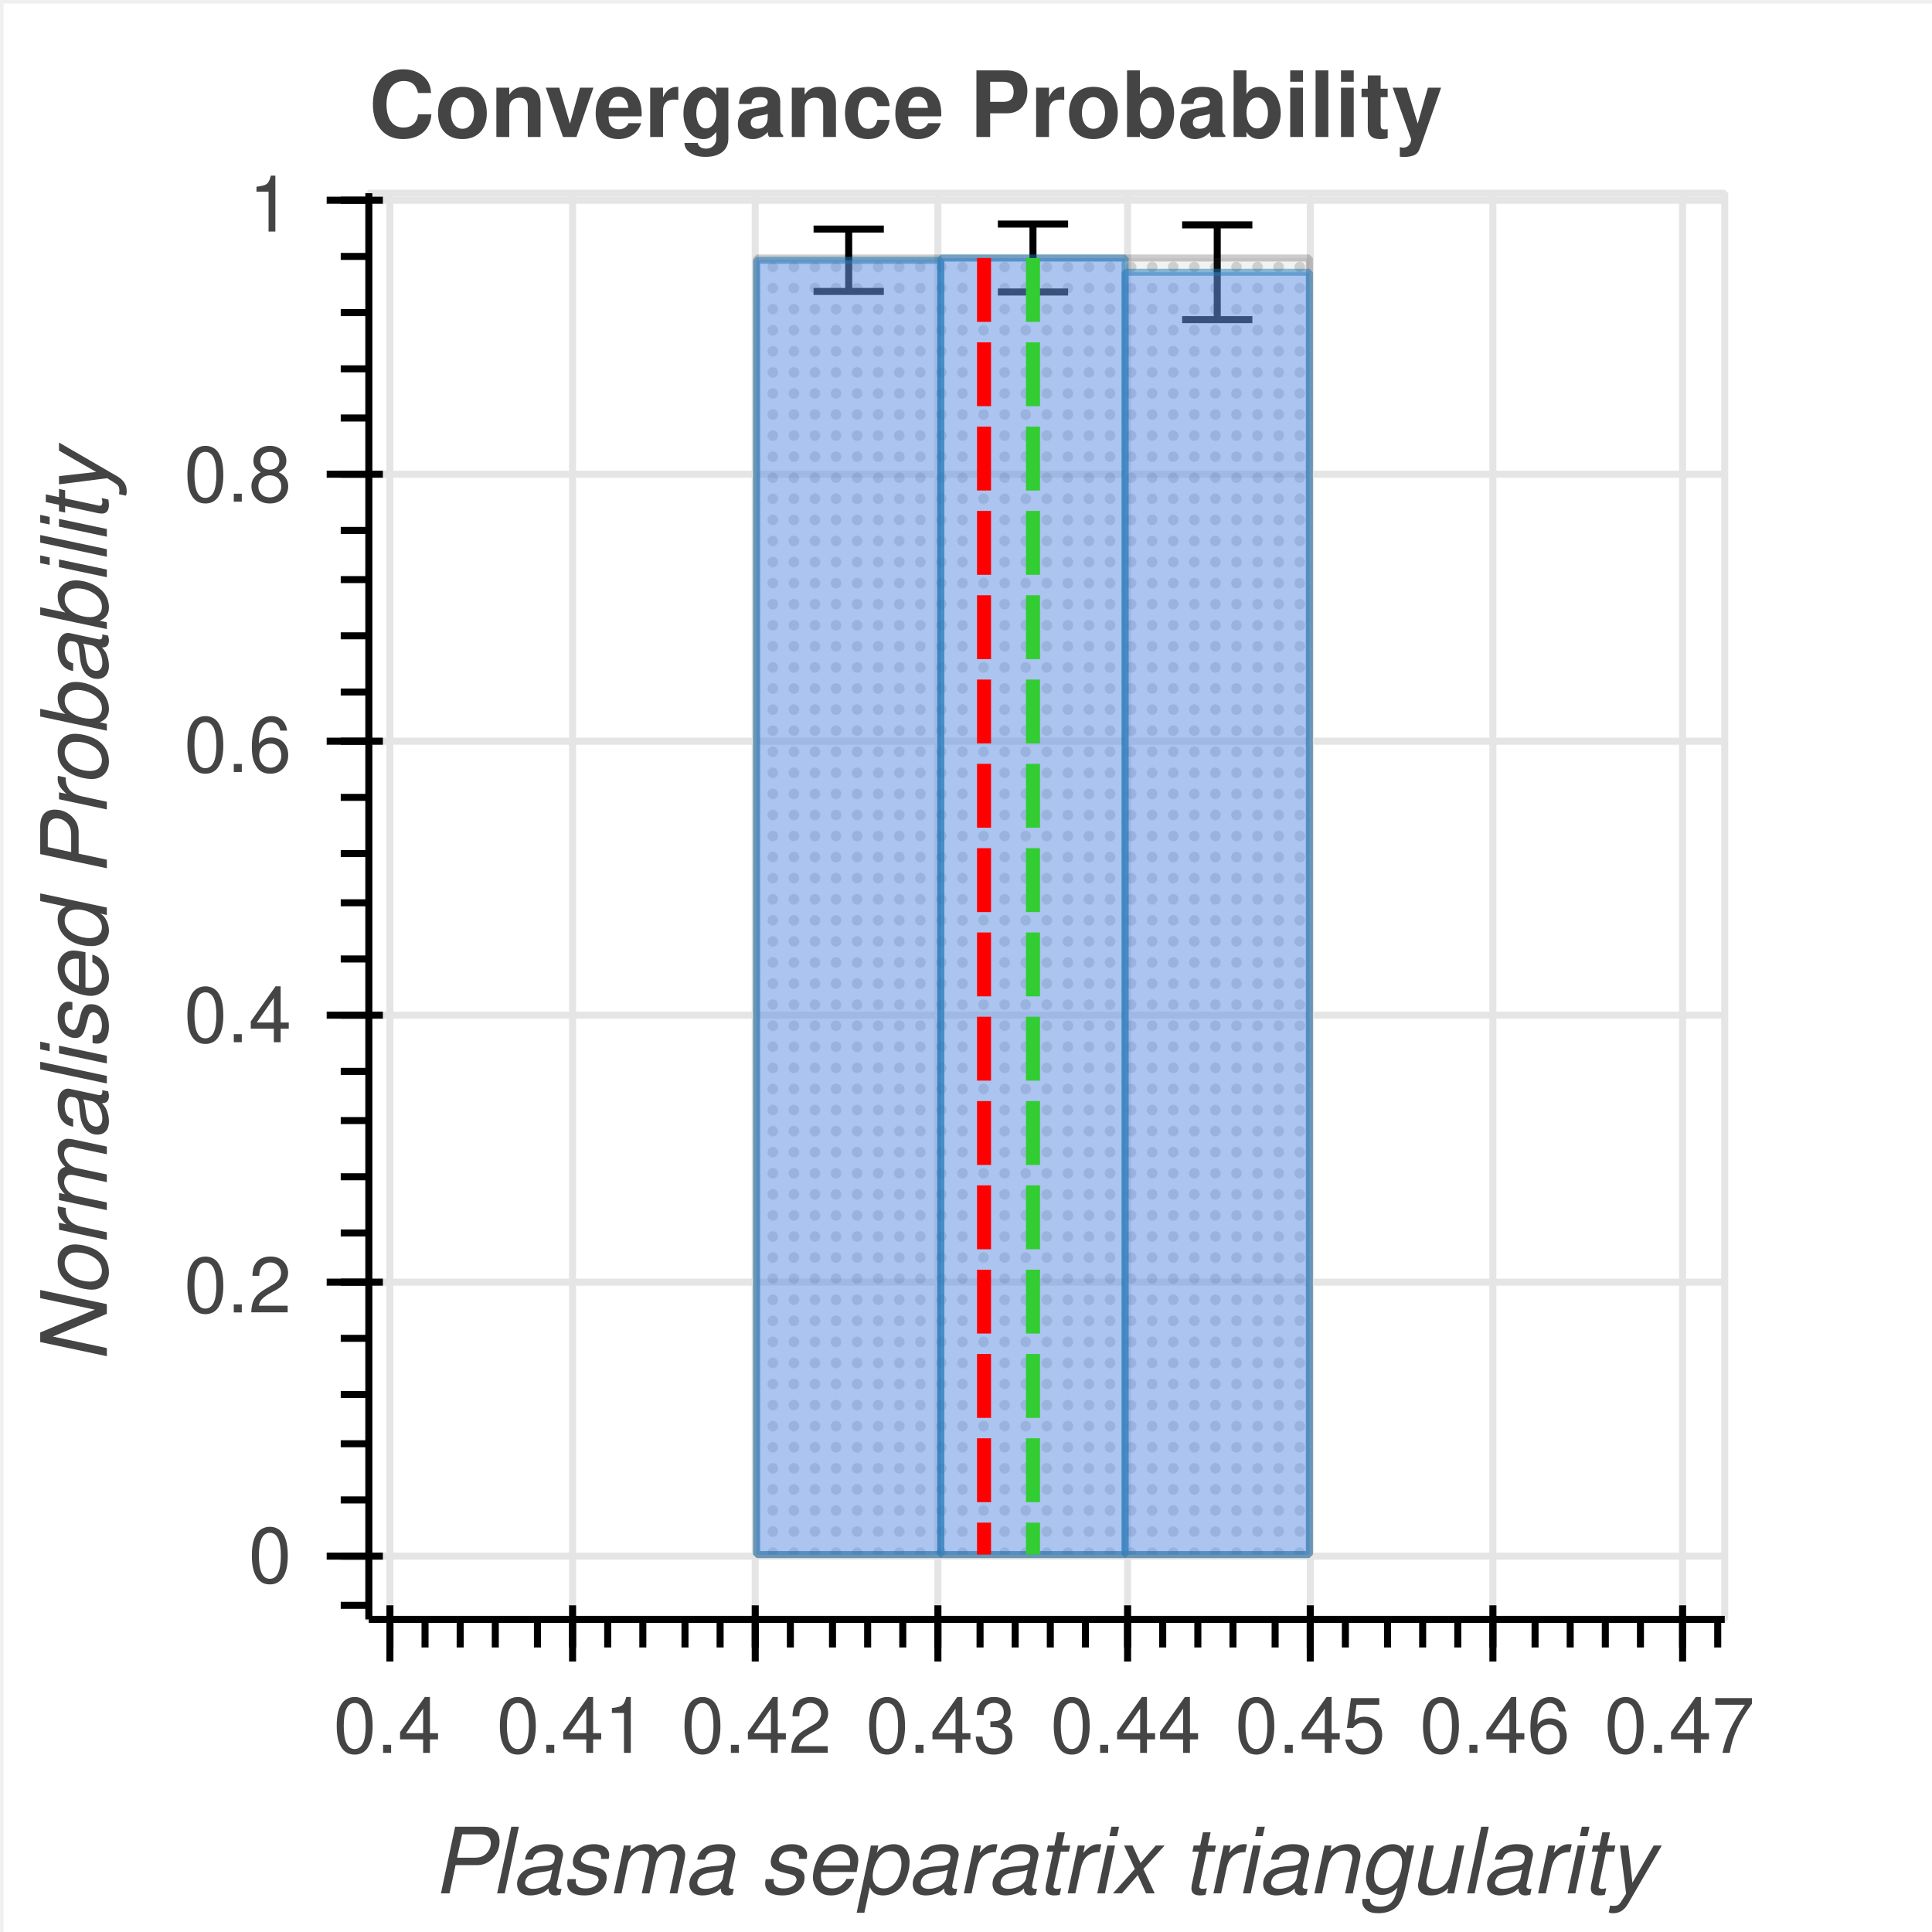
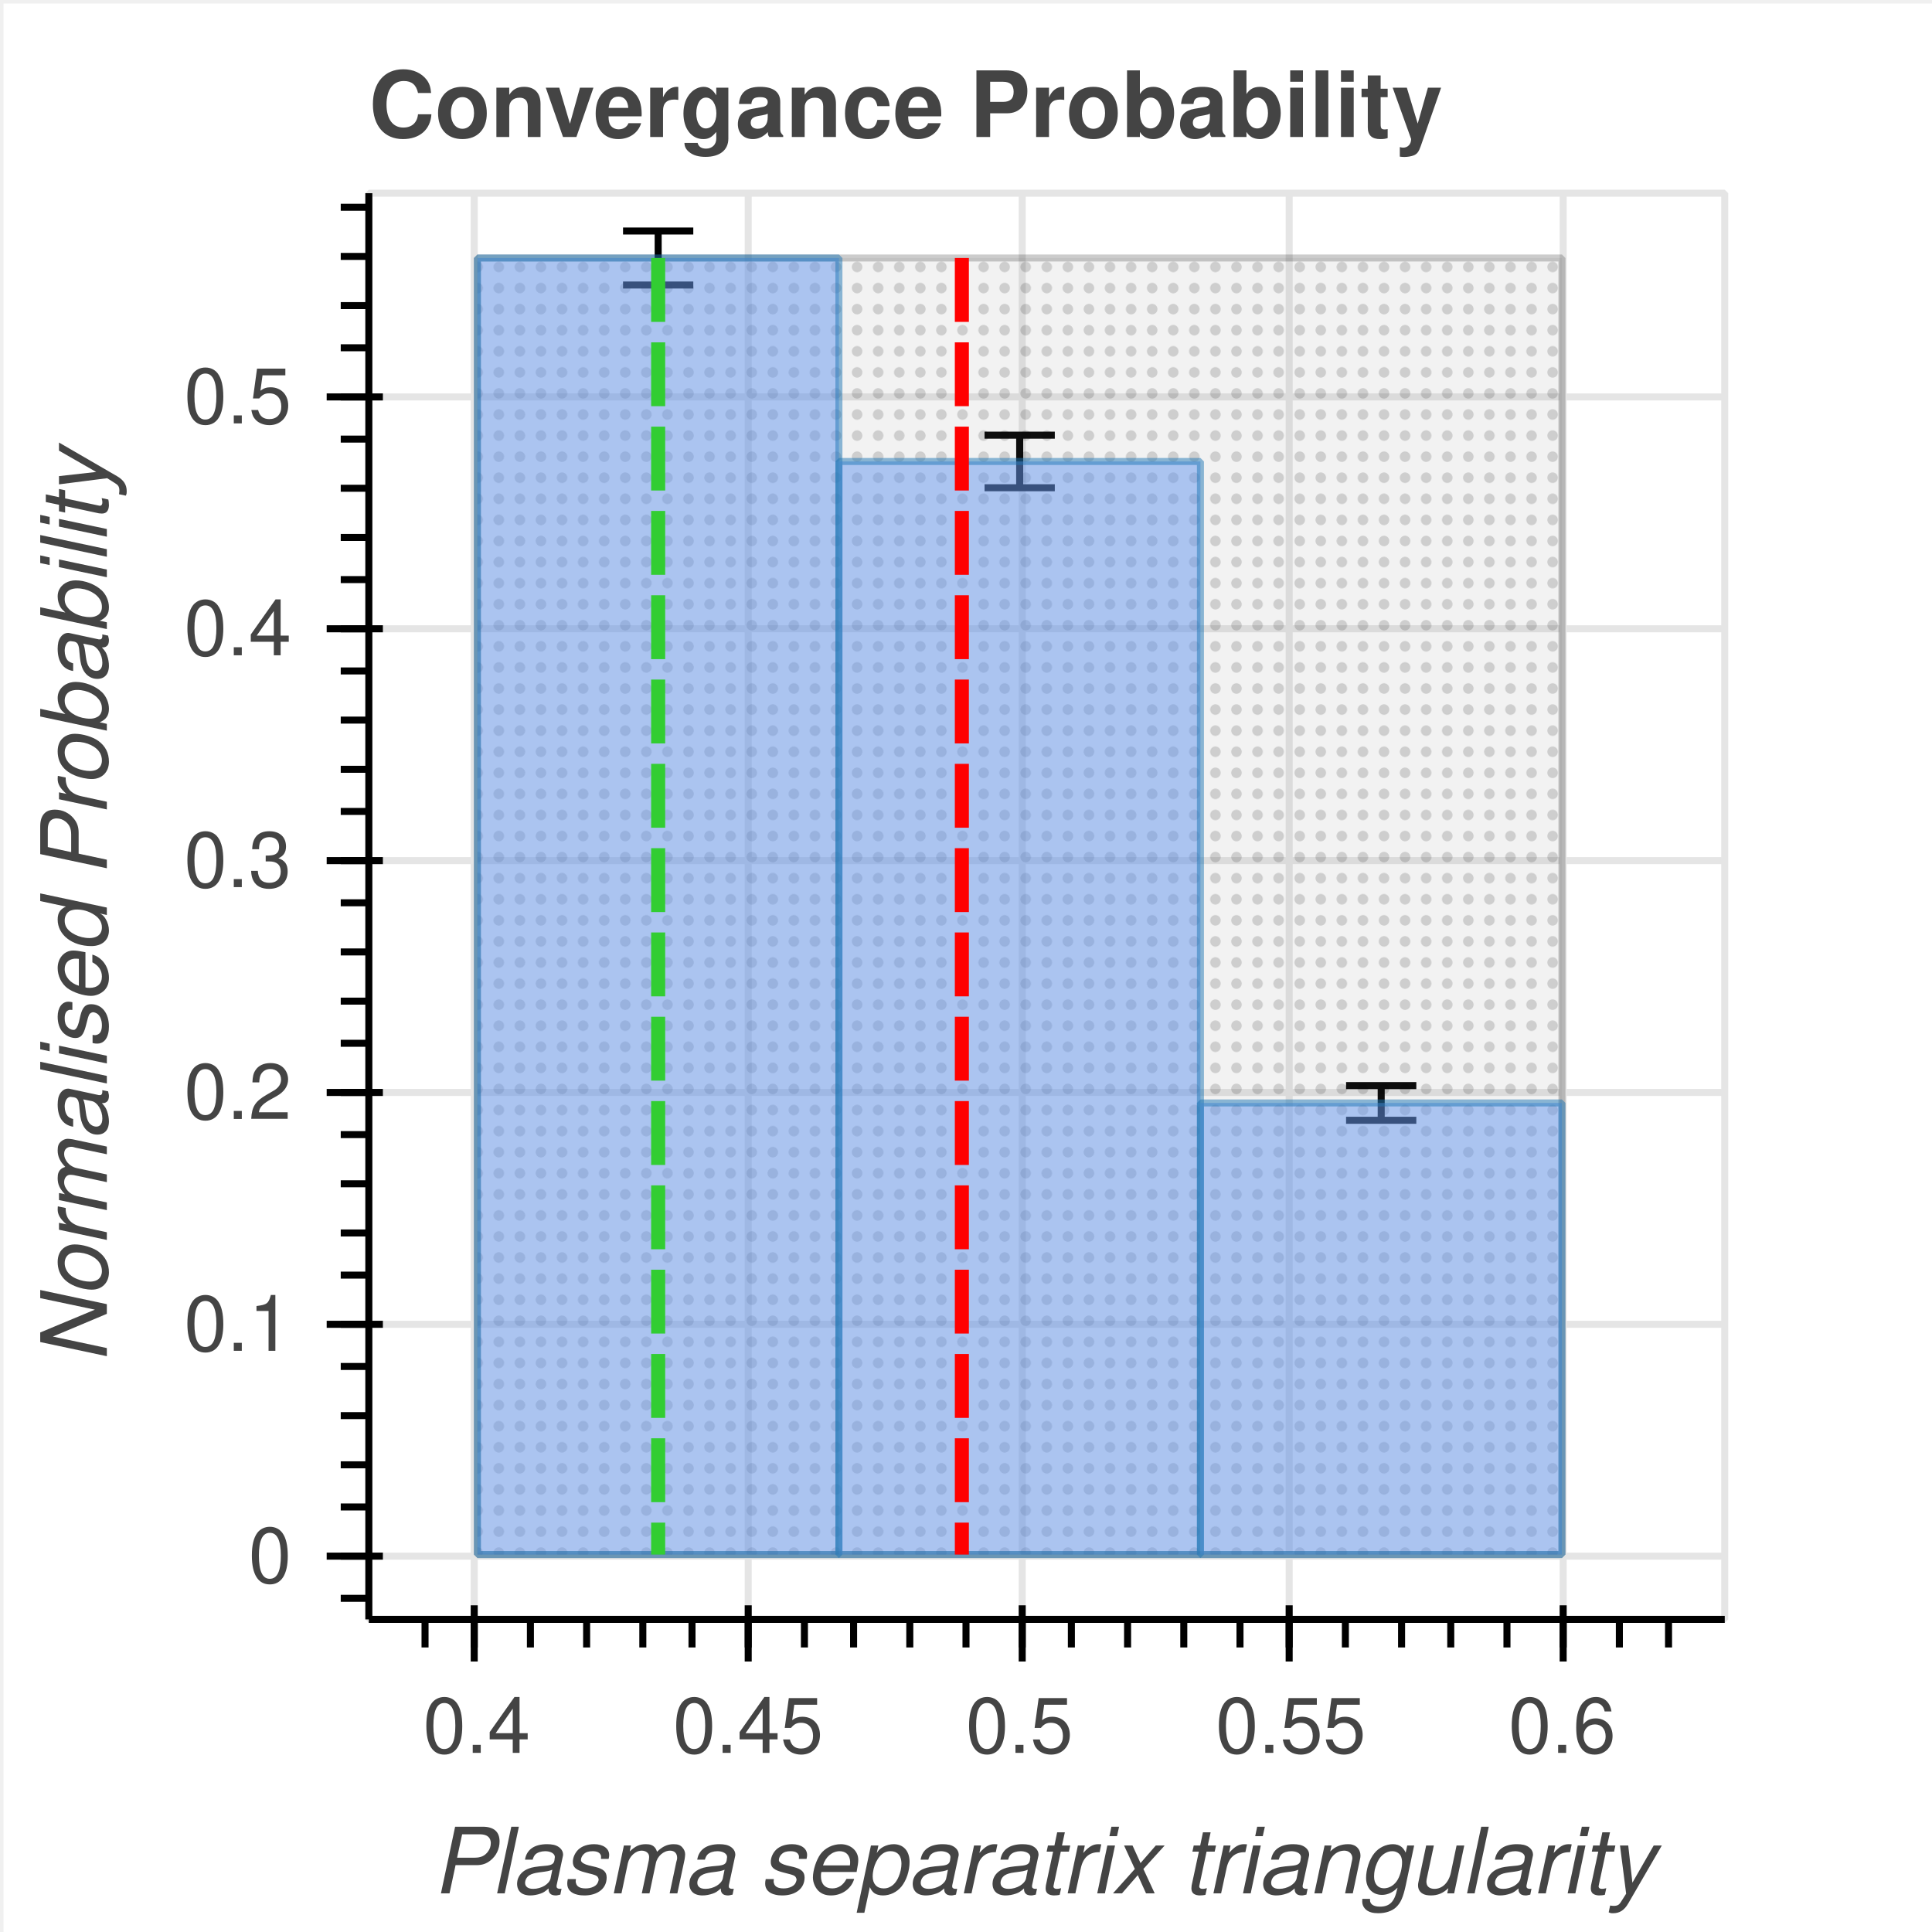
<svg xmlns="http://www.w3.org/2000/svg" version="1.1" width="275" height="275">
  <defs>
-     <clipPath id="FHmmPqHyZnDa">
+     <clipPath id="CpGwQuTEBQwV">
      <path fill="none" stroke="none" d="M 52.5 27.5 L 245.5 27.5 L 245.5 230.5 L 52.5 230.5 L 52.5 27.5 Z" />
    </clipPath>
-     <clipPath id="RIrgRvbFMUmn">
+     <clipPath id="TFKULInEWizf">
      <path fill="none" stroke="none" d="M 52.5 27.5 L 245.5 27.5 L 245.5 230.5 L 52.5 230.5 L 52.5 27.5 Z" />
    </clipPath>
-     <clipPath id="zoowVEMbeJXU">
+     <clipPath id="llfTHCAGTOsR">
      <path fill="none" stroke="none" d="M 52.5 27.5 L 245.5 27.5 L 245.5 230.5 L 52.5 230.5 L 52.5 27.5 Z" />
    </clipPath>
-     <clipPath id="ZXuQazluKpCd">
+     <clipPath id="IWpMTEfDidsH">
      <path fill="none" stroke="none" d="M 52.5 27.5 L 245.5 27.5 L 245.5 230.5 L 52.5 230.5 L 52.5 27.5 Z" />
    </clipPath>
-     <pattern id="XgletcdUdvvp" width="3" height="3" patternUnits="userSpaceOnUse">
+     <pattern id="VbsEahqCrFfs" width="3" height="3" patternUnits="userSpaceOnUse">
      <path fill="rgb(0,0,0)" stroke="none" paint-order="stroke" d="M 2.75 2 A 0.75 0.75 0 0 0 1.25 2 A 0.75 0.75 0 0 0 2.75 2" fill-opacity="0.149" />
    </pattern>
-     <clipPath id="WuycHtPpLTUE">
+     <clipPath id="gsHyqCXuNMRz">
      <path fill="none" stroke="none" d="M 52.5 27.5 L 245.5 27.5 L 245.5 230.5 L 52.5 230.5 L 52.5 27.5 Z" />
    </clipPath>
-     <clipPath id="TsmTTPuTdDut">
+     <clipPath id="afLHliEodlNJ">
      <path fill="none" stroke="none" d="M 52.5 27.5 L 245.5 27.5 L 245.5 230.5 L 52.5 230.5 L 52.5 27.5 Z" />
    </clipPath>
-     <clipPath id="tNPMiOklZHLi">
+     <clipPath id="FpKTpQKXSrJn">
      <path fill="none" stroke="none" d="M 52.5 27.5 L 245.5 27.5 L 245.5 230.5 L 52.5 230.5 L 52.5 27.5 Z" />
    </clipPath>
-     <clipPath id="ihSOUAtNbsoo">
+     <clipPath id="BXhoEXgudSJy">
      <path fill="none" stroke="none" d="M 52.5 27.5 L 245.5 27.5 L 245.5 230.5 L 52.5 230.5 L 52.5 27.5 Z" />
    </clipPath>
  </defs>
  <path fill="rgb(255,255,255)" stroke="none" paint-order="stroke" d="M 0.5 0.5 L 275.5 0.5 L 275.5 275.5 L 0.5 275.5 L 0.5 0.5 Z" fill-opacity="1" />
  <rect fill="#FFFFFF" stroke="none" x="52" y="27" width="193" height="203" transform="matrix(1, 0, 0, 1, 0.5, 0.5)" />
  <path fill="rgb(255,255,255)" stroke="none" paint-order="stroke" d="M 52.5 27.5 L 245.5 27.5 L 245.5 230.5 L 52.5 230.5 L 52.5 27.5 Z" fill-opacity="1" />
  <path fill="none" stroke="rgb(229,229,229)" paint-order="fill" d="M 52.5 27.5 L 245.5 27.5 L 245.5 230.5 L 52.5 230.5 L 52.5 27.5 Z" stroke-opacity="1" stroke-linejoin="bevel" stroke-miterlimit="10" />
-   <path fill="none" stroke="rgb(229,229,229)" paint-order="fill" d="M 55.5 230.5 L 55.5 27.5 M 81.5 230.5 L 81.5 27.5 M 107.5 230.5 L 107.5 27.5 M 133.5 230.5 L 133.5 27.5 M 160.5 230.5 L 160.5 27.5 M 186.5 230.5 L 186.5 27.5 M 212.5 230.5 L 212.5 27.5 M 239.5 230.5 L 239.5 27.5" stroke-opacity="1" stroke-linejoin="bevel" stroke-miterlimit="10" clip-path="url(#FHmmPqHyZnDa)" />
-   <path fill="none" stroke="rgb(229,229,229)" paint-order="fill" d="M 52.5 221.5 L 245.5 221.5 M 52.5 182.5 L 245.5 182.5 M 52.5 144.5 L 245.5 144.5 M 52.5 105.5 L 245.5 105.5 M 52.5 67.5 L 245.5 67.5 M 52.5 28.5 L 245.5 28.5" stroke-opacity="1" stroke-linejoin="bevel" stroke-miterlimit="10" clip-path="url(#RIrgRvbFMUmn)" />
-   <path fill="none" stroke="rgb(0,0,0)" paint-order="fill" d="M 120.804 32.604 L 120.804 41.483" stroke-opacity="1" stroke-linejoin="bevel" stroke-miterlimit="10" clip-path="url(#zoowVEMbeJXU)" />
-   <path fill="none" stroke="rgb(0,0,0)" paint-order="fill" d="M 147.033 31.891 L 147.033 41.563" stroke-opacity="1" stroke-linejoin="bevel" stroke-miterlimit="10" clip-path="url(#zoowVEMbeJXU)" />
-   <path fill="none" stroke="rgb(0,0,0)" paint-order="fill" d="M 173.262 32.005 L 173.262 45.494" stroke-opacity="1" stroke-linejoin="bevel" stroke-miterlimit="10" clip-path="url(#zoowVEMbeJXU)" />
-   <path fill="none" stroke="rgb(0,0,0)" paint-order="fill" d="M 115.804 32.604 L 125.804 32.604" stroke-opacity="1" stroke-linejoin="bevel" stroke-miterlimit="10" clip-path="url(#zoowVEMbeJXU)" />
-   <path fill="none" stroke="rgb(0,0,0)" paint-order="fill" d="M 142.033 31.891 L 152.033 31.891" stroke-opacity="1" stroke-linejoin="bevel" stroke-miterlimit="10" clip-path="url(#zoowVEMbeJXU)" />
-   <path fill="none" stroke="rgb(0,0,0)" paint-order="fill" d="M 168.262 32.005 L 178.262 32.005" stroke-opacity="1" stroke-linejoin="bevel" stroke-miterlimit="10" clip-path="url(#zoowVEMbeJXU)" />
-   <path fill="none" stroke="rgb(0,0,0)" paint-order="fill" d="M 125.804 41.483 L 115.804 41.483" stroke-opacity="1" stroke-linejoin="bevel" stroke-miterlimit="10" clip-path="url(#zoowVEMbeJXU)" />
-   <path fill="none" stroke="rgb(0,0,0)" paint-order="fill" d="M 152.033 41.563 L 142.033 41.563" stroke-opacity="1" stroke-linejoin="bevel" stroke-miterlimit="10" clip-path="url(#zoowVEMbeJXU)" />
-   <path fill="none" stroke="rgb(0,0,0)" paint-order="fill" d="M 178.262 45.494 L 168.262 45.494" stroke-opacity="1" stroke-linejoin="bevel" stroke-miterlimit="10" clip-path="url(#zoowVEMbeJXU)" />
-   <path fill="rgb(128,128,128)" stroke="none" paint-order="stroke" d="M 107.689 36.727 L 186.377 36.727 L 186.377 221.273 L 107.689 221.273 L 107.689 36.727 Z" fill-opacity="0.102" clip-path="url(#ZXuQazluKpCd)" />
-   <path fill="url(#XgletcdUdvvp)" stroke="rgb(0,0,0)" paint-order="fill" d="M 107.689 36.727 L 186.377 36.727 L 186.377 221.273 L 107.689 221.273 L 107.689 36.727 Z" clip-path="url(#ZXuQazluKpCd)" stroke-opacity="0.2" stroke-linejoin="bevel" stroke-miterlimit="10" />
-   <path fill="rgb(100,149,237)" stroke="rgb(31,119,180)" paint-order="fill" d="M 107.689 37.043 L 133.918 37.043 L 133.918 221.273 L 107.689 221.273 L 107.689 37.043 Z" fill-opacity="0.502" clip-path="url(#WuycHtPpLTUE)" stroke-opacity="0.502" stroke-linejoin="bevel" stroke-miterlimit="10" />
-   <path fill="rgb(100,149,237)" stroke="rgb(31,119,180)" paint-order="fill" d="M 133.918 36.727 L 160.147 36.727 L 160.147 221.273 L 133.918 221.273 L 133.918 36.727 Z" fill-opacity="0.502" clip-path="url(#WuycHtPpLTUE)" stroke-opacity="0.502" stroke-linejoin="bevel" stroke-miterlimit="10" />
-   <path fill="rgb(100,149,237)" stroke="rgb(31,119,180)" paint-order="fill" d="M 160.147 38.749 L 186.377 38.749 L 186.377 221.273 L 160.147 221.273 L 160.147 38.749 Z" fill-opacity="0.502" clip-path="url(#WuycHtPpLTUE)" stroke-opacity="0.502" stroke-linejoin="bevel" stroke-miterlimit="10" />
+   <path fill="none" stroke="rgb(229,229,229)" paint-order="fill" d="M 67.5 230.5 L 67.5 27.5 M 106.5 230.5 L 106.5 27.5 M 145.5 230.5 L 145.5 27.5 M 183.5 230.5 L 183.5 27.5 M 222.5 230.5 L 222.5 27.5" stroke-opacity="1" stroke-linejoin="bevel" stroke-miterlimit="10" clip-path="url(#CpGwQuTEBQwV)" />
+   <path fill="none" stroke="rgb(229,229,229)" paint-order="fill" d="M 52.5 221.5 L 245.5 221.5 M 52.5 188.5 L 245.5 188.5 M 52.5 155.5 L 245.5 155.5 M 52.5 122.5 L 245.5 122.5 M 52.5 89.5 L 245.5 89.5 M 52.5 56.5 L 245.5 56.5" stroke-opacity="1" stroke-linejoin="bevel" stroke-miterlimit="10" clip-path="url(#TFKULInEWizf)" />
+   <path fill="none" stroke="rgb(0,0,0)" paint-order="fill" d="M 93.683 32.884 L 93.683 40.57" stroke-opacity="1" stroke-linejoin="bevel" stroke-miterlimit="10" clip-path="url(#llfTHCAGTOsR)" />
+   <path fill="none" stroke="rgb(0,0,0)" paint-order="fill" d="M 145.141 61.941 L 145.141 69.425" stroke-opacity="1" stroke-linejoin="bevel" stroke-miterlimit="10" clip-path="url(#llfTHCAGTOsR)" />
+   <path fill="none" stroke="rgb(0,0,0)" paint-order="fill" d="M 196.599 154.525 L 196.599 159.461" stroke-opacity="1" stroke-linejoin="bevel" stroke-miterlimit="10" clip-path="url(#llfTHCAGTOsR)" />
+   <path fill="none" stroke="rgb(0,0,0)" paint-order="fill" d="M 88.683 32.884 L 98.683 32.884" stroke-opacity="1" stroke-linejoin="bevel" stroke-miterlimit="10" clip-path="url(#llfTHCAGTOsR)" />
+   <path fill="none" stroke="rgb(0,0,0)" paint-order="fill" d="M 140.141 61.941 L 150.141 61.941" stroke-opacity="1" stroke-linejoin="bevel" stroke-miterlimit="10" clip-path="url(#llfTHCAGTOsR)" />
+   <path fill="none" stroke="rgb(0,0,0)" paint-order="fill" d="M 191.599 154.525 L 201.599 154.525" stroke-opacity="1" stroke-linejoin="bevel" stroke-miterlimit="10" clip-path="url(#llfTHCAGTOsR)" />
+   <path fill="none" stroke="rgb(0,0,0)" paint-order="fill" d="M 98.683 40.57 L 88.683 40.57" stroke-opacity="1" stroke-linejoin="bevel" stroke-miterlimit="10" clip-path="url(#llfTHCAGTOsR)" />
+   <path fill="none" stroke="rgb(0,0,0)" paint-order="fill" d="M 150.141 69.425 L 140.141 69.425" stroke-opacity="1" stroke-linejoin="bevel" stroke-miterlimit="10" clip-path="url(#llfTHCAGTOsR)" />
+   <path fill="none" stroke="rgb(0,0,0)" paint-order="fill" d="M 201.599 159.461 L 191.599 159.461" stroke-opacity="1" stroke-linejoin="bevel" stroke-miterlimit="10" clip-path="url(#llfTHCAGTOsR)" />
+   <path fill="rgb(128,128,128)" stroke="none" paint-order="stroke" d="M 67.954 36.727 L 222.327 36.727 L 222.327 221.273 L 67.954 221.273 L 67.954 36.727 Z" fill-opacity="0.102" clip-path="url(#IWpMTEfDidsH)" />
+   <path fill="url(#VbsEahqCrFfs)" stroke="rgb(0,0,0)" paint-order="fill" d="M 67.954 36.727 L 222.327 36.727 L 222.327 221.273 L 67.954 221.273 L 67.954 36.727 Z" clip-path="url(#IWpMTEfDidsH)" stroke-opacity="0.2" stroke-linejoin="bevel" stroke-miterlimit="10" />
+   <path fill="rgb(100,149,237)" stroke="rgb(31,119,180)" paint-order="fill" d="M 67.954 36.727 L 119.412 36.727 L 119.412 221.273 L 67.954 221.273 L 67.954 36.727 Z" fill-opacity="0.502" clip-path="url(#gsHyqCXuNMRz)" stroke-opacity="0.502" stroke-linejoin="bevel" stroke-miterlimit="10" />
+   <path fill="rgb(100,149,237)" stroke="rgb(31,119,180)" paint-order="fill" d="M 119.412 65.683 L 170.87 65.683 L 170.87 221.273 L 119.412 221.273 L 119.412 65.683 Z" fill-opacity="0.502" clip-path="url(#gsHyqCXuNMRz)" stroke-opacity="0.502" stroke-linejoin="bevel" stroke-miterlimit="10" />
+   <path fill="rgb(100,149,237)" stroke="rgb(31,119,180)" paint-order="fill" d="M 170.87 156.993 L 222.327 156.993 L 222.327 221.273 L 170.87 221.273 L 170.87 156.993 Z" fill-opacity="0.502" clip-path="url(#gsHyqCXuNMRz)" stroke-opacity="0.502" stroke-linejoin="bevel" stroke-miterlimit="10" />
  <path fill="none" stroke="rgb(0,0,0)" paint-order="fill" d="M 52.5 230.5 L 245.5 230.5" stroke-opacity="1" stroke-linejoin="bevel" stroke-miterlimit="10" />
-   <path fill="none" stroke="rgb(0,0,0)" paint-order="fill" d="M 55.5 236.5 L 55.5 228.5 M 81.5 236.5 L 81.5 228.5 M 107.5 236.5 L 107.5 228.5 M 133.5 236.5 L 133.5 228.5 M 160.5 236.5 L 160.5 228.5 M 186.5 236.5 L 186.5 228.5 M 212.5 236.5 L 212.5 228.5 M 239.5 236.5 L 239.5 228.5" stroke-opacity="1" stroke-linejoin="bevel" stroke-miterlimit="10" />
-   <path fill="none" stroke="rgb(0,0,0)" paint-order="fill" d="M 55.5 234.5 L 55.5 230.5 M 60.5 234.5 L 60.5 230.5 M 65.5 234.5 L 65.5 230.5 M 70.5 234.5 L 70.5 230.5 M 76.5 234.5 L 76.5 230.5 M 81.5 234.5 L 81.5 230.5 M 86.5 234.5 L 86.5 230.5 M 91.5 234.5 L 91.5 230.5 M 97.5 234.5 L 97.5 230.5 M 102.5 234.5 L 102.5 230.5 M 107.5 234.5 L 107.5 230.5 M 112.5 234.5 L 112.5 230.5 M 118.5 234.5 L 118.5 230.5 M 123.5 234.5 L 123.5 230.5 M 128.5 234.5 L 128.5 230.5 M 133.5 234.5 L 133.5 230.5 M 139.5 234.5 L 139.5 230.5 M 144.5 234.5 L 144.5 230.5 M 149.5 234.5 L 149.5 230.5 M 154.5 234.5 L 154.5 230.5 M 160.5 234.5 L 160.5 230.5 M 165.5 234.5 L 165.5 230.5 M 170.5 234.5 L 170.5 230.5 M 175.5 234.5 L 175.5 230.5 M 181.5 234.5 L 181.5 230.5 M 186.5 234.5 L 186.5 230.5 M 191.5 234.5 L 191.5 230.5 M 197.5 234.5 L 197.5 230.5 M 202.5 234.5 L 202.5 230.5 M 207.5 234.5 L 207.5 230.5 M 212.5 234.5 L 212.5 230.5 M 218.5 234.5 L 218.5 230.5 M 223.5 234.5 L 223.5 230.5 M 228.5 234.5 L 228.5 230.5 M 233.5 234.5 L 233.5 230.5 M 239.5 234.5 L 239.5 230.5 M 244.5 234.5 L 244.5 230.5" stroke-opacity="1" stroke-linejoin="bevel" stroke-miterlimit="10" />
-   <text fill="rgb(68,68,68)" stroke="none" font-family="helvetica" font-size="11px" font-style="normal" font-weight="normal" text-decoration="normal" x="46.962" y="249" text-anchor="start" dominant-baseline="alphabetic" transform="matrix(1, 0, 0, 1, 0.5, 0.5)" fill-opacity="1">0.4</text>
-   <text fill="none" stroke="rgb(0,0,0)" font-family="helvetica" font-size="11px" font-style="normal" font-weight="normal" text-decoration="normal" x="46.962" y="249" text-anchor="start" dominant-baseline="alphabetic" transform="matrix(1, 0, 0, 1, 0.5, 0.5)" stroke-opacity="0" stroke-linejoin="bevel" stroke-miterlimit="10">0.4</text>
-   <text fill="rgb(68,68,68)" stroke="none" font-family="helvetica" font-size="11px" font-style="normal" font-weight="normal" text-decoration="normal" x="70.183" y="249" text-anchor="start" dominant-baseline="alphabetic" transform="matrix(1, 0, 0, 1, 0.5, 0.5)" fill-opacity="1">0.41</text>
-   <text fill="none" stroke="rgb(0,0,0)" font-family="helvetica" font-size="11px" font-style="normal" font-weight="normal" text-decoration="normal" x="70.183" y="249" text-anchor="start" dominant-baseline="alphabetic" transform="matrix(1, 0, 0, 1, 0.5, 0.5)" stroke-opacity="0" stroke-linejoin="bevel" stroke-miterlimit="10">0.41</text>
-   <text fill="rgb(68,68,68)" stroke="none" font-family="helvetica" font-size="11px" font-style="normal" font-weight="normal" text-decoration="normal" x="96.463" y="249" text-anchor="start" dominant-baseline="alphabetic" transform="matrix(1, 0, 0, 1, 0.5, 0.5)" fill-opacity="1">0.42</text>
-   <text fill="none" stroke="rgb(0,0,0)" font-family="helvetica" font-size="11px" font-style="normal" font-weight="normal" text-decoration="normal" x="96.463" y="249" text-anchor="start" dominant-baseline="alphabetic" transform="matrix(1, 0, 0, 1, 0.5, 0.5)" stroke-opacity="0" stroke-linejoin="bevel" stroke-miterlimit="10">0.42</text>
-   <text fill="rgb(68,68,68)" stroke="none" font-family="helvetica" font-size="11px" font-style="normal" font-weight="normal" text-decoration="normal" x="122.743" y="249" text-anchor="start" dominant-baseline="alphabetic" transform="matrix(1, 0, 0, 1, 0.5, 0.5)" fill-opacity="1">0.43</text>
-   <text fill="none" stroke="rgb(0,0,0)" font-family="helvetica" font-size="11px" font-style="normal" font-weight="normal" text-decoration="normal" x="122.743" y="249" text-anchor="start" dominant-baseline="alphabetic" transform="matrix(1, 0, 0, 1, 0.5, 0.5)" stroke-opacity="0" stroke-linejoin="bevel" stroke-miterlimit="10">0.43</text>
-   <text fill="rgb(68,68,68)" stroke="none" font-family="helvetica" font-size="11px" font-style="normal" font-weight="normal" text-decoration="normal" x="149.023" y="249" text-anchor="start" dominant-baseline="alphabetic" transform="matrix(1, 0, 0, 1, 0.5, 0.5)" fill-opacity="1">0.44</text>
-   <text fill="none" stroke="rgb(0,0,0)" font-family="helvetica" font-size="11px" font-style="normal" font-weight="normal" text-decoration="normal" x="149.023" y="249" text-anchor="start" dominant-baseline="alphabetic" transform="matrix(1, 0, 0, 1, 0.5, 0.5)" stroke-opacity="0" stroke-linejoin="bevel" stroke-miterlimit="10">0.44</text>
-   <text fill="rgb(68,68,68)" stroke="none" font-family="helvetica" font-size="11px" font-style="normal" font-weight="normal" text-decoration="normal" x="175.303" y="249" text-anchor="start" dominant-baseline="alphabetic" transform="matrix(1, 0, 0, 1, 0.5, 0.5)" fill-opacity="1">0.45</text>
-   <text fill="none" stroke="rgb(0,0,0)" font-family="helvetica" font-size="11px" font-style="normal" font-weight="normal" text-decoration="normal" x="175.303" y="249" text-anchor="start" dominant-baseline="alphabetic" transform="matrix(1, 0, 0, 1, 0.5, 0.5)" stroke-opacity="0" stroke-linejoin="bevel" stroke-miterlimit="10">0.45</text>
-   <text fill="rgb(68,68,68)" stroke="none" font-family="helvetica" font-size="11px" font-style="normal" font-weight="normal" text-decoration="normal" x="201.583" y="249" text-anchor="start" dominant-baseline="alphabetic" transform="matrix(1, 0, 0, 1, 0.5, 0.5)" fill-opacity="1">0.46</text>
-   <text fill="none" stroke="rgb(0,0,0)" font-family="helvetica" font-size="11px" font-style="normal" font-weight="normal" text-decoration="normal" x="201.583" y="249" text-anchor="start" dominant-baseline="alphabetic" transform="matrix(1, 0, 0, 1, 0.5, 0.5)" stroke-opacity="0" stroke-linejoin="bevel" stroke-miterlimit="10">0.46</text>
-   <text fill="rgb(68,68,68)" stroke="none" font-family="helvetica" font-size="11px" font-style="normal" font-weight="normal" text-decoration="normal" x="227.863" y="249" text-anchor="start" dominant-baseline="alphabetic" transform="matrix(1, 0, 0, 1, 0.5, 0.5)" fill-opacity="1">0.47</text>
-   <text fill="none" stroke="rgb(0,0,0)" font-family="helvetica" font-size="11px" font-style="normal" font-weight="normal" text-decoration="normal" x="227.863" y="249" text-anchor="start" dominant-baseline="alphabetic" transform="matrix(1, 0, 0, 1, 0.5, 0.5)" stroke-opacity="0" stroke-linejoin="bevel" stroke-miterlimit="10">0.47</text>
+   <path fill="none" stroke="rgb(0,0,0)" paint-order="fill" d="M 67.5 236.5 L 67.5 228.5 M 106.5 236.5 L 106.5 228.5 M 145.5 236.5 L 145.5 228.5 M 183.5 236.5 L 183.5 228.5 M 222.5 236.5 L 222.5 228.5" stroke-opacity="1" stroke-linejoin="bevel" stroke-miterlimit="10" />
+   <path fill="none" stroke="rgb(0,0,0)" paint-order="fill" d="M 60.5 234.5 L 60.5 230.5 M 67.5 234.5 L 67.5 230.5 M 75.5 234.5 L 75.5 230.5 M 83.5 234.5 L 83.5 230.5 M 91.5 234.5 L 91.5 230.5 M 98.5 234.5 L 98.5 230.5 M 106.5 234.5 L 106.5 230.5 M 114.5 234.5 L 114.5 230.5 M 121.5 234.5 L 121.5 230.5 M 129.5 234.5 L 129.5 230.5 M 137.5 234.5 L 137.5 230.5 M 145.5 234.5 L 145.5 230.5 M 152.5 234.5 L 152.5 230.5 M 160.5 234.5 L 160.5 230.5 M 168.5 234.5 L 168.5 230.5 M 176.5 234.5 L 176.5 230.5 M 183.5 234.5 L 183.5 230.5 M 191.5 234.5 L 191.5 230.5 M 199.5 234.5 L 199.5 230.5 M 206.5 234.5 L 206.5 230.5 M 214.5 234.5 L 214.5 230.5 M 222.5 234.5 L 222.5 230.5 M 230.5 234.5 L 230.5 230.5 M 237.5 234.5 L 237.5 230.5" stroke-opacity="1" stroke-linejoin="bevel" stroke-miterlimit="10" />
+   <text fill="rgb(68,68,68)" stroke="none" font-family="helvetica" font-size="11px" font-style="normal" font-weight="normal" text-decoration="normal" x="59.72" y="249" text-anchor="start" dominant-baseline="alphabetic" transform="matrix(1, 0, 0, 1, 0.5, 0.5)" fill-opacity="1">0.4</text>
+   <text fill="none" stroke="rgb(0,0,0)" font-family="helvetica" font-size="11px" font-style="normal" font-weight="normal" text-decoration="normal" x="59.72" y="249" text-anchor="start" dominant-baseline="alphabetic" transform="matrix(1, 0, 0, 1, 0.5, 0.5)" stroke-opacity="0" stroke-linejoin="bevel" stroke-miterlimit="10">0.4</text>
+   <text fill="rgb(68,68,68)" stroke="none" font-family="helvetica" font-size="11px" font-style="normal" font-weight="normal" text-decoration="normal" x="95.285" y="249" text-anchor="start" dominant-baseline="alphabetic" transform="matrix(1, 0, 0, 1, 0.5, 0.5)" fill-opacity="1">0.45</text>
+   <text fill="none" stroke="rgb(0,0,0)" font-family="helvetica" font-size="11px" font-style="normal" font-weight="normal" text-decoration="normal" x="95.285" y="249" text-anchor="start" dominant-baseline="alphabetic" transform="matrix(1, 0, 0, 1, 0.5, 0.5)" stroke-opacity="0" stroke-linejoin="bevel" stroke-miterlimit="10">0.45</text>
+   <text fill="rgb(68,68,68)" stroke="none" font-family="helvetica" font-size="11px" font-style="normal" font-weight="normal" text-decoration="normal" x="136.967" y="249" text-anchor="start" dominant-baseline="alphabetic" transform="matrix(1, 0, 0, 1, 0.5, 0.5)" fill-opacity="1">0.5</text>
+   <text fill="none" stroke="rgb(0,0,0)" font-family="helvetica" font-size="11px" font-style="normal" font-weight="normal" text-decoration="normal" x="136.967" y="249" text-anchor="start" dominant-baseline="alphabetic" transform="matrix(1, 0, 0, 1, 0.5, 0.5)" stroke-opacity="0" stroke-linejoin="bevel" stroke-miterlimit="10">0.5</text>
+   <text fill="rgb(68,68,68)" stroke="none" font-family="helvetica" font-size="11px" font-style="normal" font-weight="normal" text-decoration="normal" x="172.532" y="249" text-anchor="start" dominant-baseline="alphabetic" transform="matrix(1, 0, 0, 1, 0.5, 0.5)" fill-opacity="1">0.55</text>
+   <text fill="none" stroke="rgb(0,0,0)" font-family="helvetica" font-size="11px" font-style="normal" font-weight="normal" text-decoration="normal" x="172.532" y="249" text-anchor="start" dominant-baseline="alphabetic" transform="matrix(1, 0, 0, 1, 0.5, 0.5)" stroke-opacity="0" stroke-linejoin="bevel" stroke-miterlimit="10">0.55</text>
+   <text fill="rgb(68,68,68)" stroke="none" font-family="helvetica" font-size="11px" font-style="normal" font-weight="normal" text-decoration="normal" x="214.215" y="249" text-anchor="start" dominant-baseline="alphabetic" transform="matrix(1, 0, 0, 1, 0.5, 0.5)" fill-opacity="1">0.6</text>
+   <text fill="none" stroke="rgb(0,0,0)" font-family="helvetica" font-size="11px" font-style="normal" font-weight="normal" text-decoration="normal" x="214.215" y="249" text-anchor="start" dominant-baseline="alphabetic" transform="matrix(1, 0, 0, 1, 0.5, 0.5)" stroke-opacity="0" stroke-linejoin="bevel" stroke-miterlimit="10">0.6</text>
  <text fill="rgb(68,68,68)" stroke="none" font-family="helvetica" font-size="13px" font-style="italic" font-weight="normal" text-decoration="normal" x="61.077" y="269" text-anchor="start" dominant-baseline="alphabetic" transform="matrix(1, 0, 0, 1, 0.5, 0.5)" fill-opacity="1">Plasma separatrix triangularity</text>
  <text fill="none" stroke="rgb(0,0,0)" font-family="helvetica" font-size="13px" font-style="italic" font-weight="normal" text-decoration="normal" x="61.077" y="269" text-anchor="start" dominant-baseline="alphabetic" transform="matrix(1, 0, 0, 1, 0.5, 0.5)" stroke-opacity="0" stroke-linejoin="bevel" stroke-miterlimit="10">Plasma separatrix triangularity</text>
  <path fill="none" stroke="rgb(0,0,0)" paint-order="fill" d="M 52.5 230.5 L 52.5 27.5" stroke-opacity="1" stroke-linejoin="bevel" stroke-miterlimit="10" />
-   <path fill="none" stroke="rgb(0,0,0)" paint-order="fill" d="M 46.5 221.5 L 54.5 221.5 M 46.5 182.5 L 54.5 182.5 M 46.5 144.5 L 54.5 144.5 M 46.5 105.5 L 54.5 105.5 M 46.5 67.5 L 54.5 67.5 M 46.5 28.5 L 54.5 28.5" stroke-opacity="1" stroke-linejoin="bevel" stroke-miterlimit="10" />
-   <path fill="none" stroke="rgb(0,0,0)" paint-order="fill" d="M 48.5 228.5 L 52.5 228.5 M 48.5 221.5 L 52.5 221.5 M 48.5 213.5 L 52.5 213.5 M 48.5 205.5 L 52.5 205.5 M 48.5 198.5 L 52.5 198.5 M 48.5 190.5 L 52.5 190.5 M 48.5 182.5 L 52.5 182.5 M 48.5 175.5 L 52.5 175.5 M 48.5 167.5 L 52.5 167.5 M 48.5 159.5 L 52.5 159.5 M 48.5 152.5 L 52.5 152.5 M 48.5 144.5 L 52.5 144.5 M 48.5 136.5 L 52.5 136.5 M 48.5 128.5 L 52.5 128.5 M 48.5 121.5 L 52.5 121.5 M 48.5 113.5 L 52.5 113.5 M 48.5 105.5 L 52.5 105.5 M 48.5 98.5 L 52.5 98.5 M 48.5 90.5 L 52.5 90.5 M 48.5 82.5 L 52.5 82.5 M 48.5 75.5 L 52.5 75.5 M 48.5 67.5 L 52.5 67.5 M 48.5 59.5 L 52.5 59.5 M 48.5 52.5 L 52.5 52.5 M 48.5 44.5 L 52.5 44.5 M 48.5 36.5 L 52.5 36.5 M 48.5 28.5 L 52.5 28.5" stroke-opacity="1" stroke-linejoin="bevel" stroke-miterlimit="10" />
+   <path fill="none" stroke="rgb(0,0,0)" paint-order="fill" d="M 46.5 221.5 L 54.5 221.5 M 46.5 188.5 L 54.5 188.5 M 46.5 155.5 L 54.5 155.5 M 46.5 122.5 L 54.5 122.5 M 46.5 89.5 L 54.5 89.5 M 46.5 56.5 L 54.5 56.5" stroke-opacity="1" stroke-linejoin="bevel" stroke-miterlimit="10" />
+   <path fill="none" stroke="rgb(0,0,0)" paint-order="fill" d="M 48.5 227.5 L 52.5 227.5 M 48.5 221.5 L 52.5 221.5 M 48.5 214.5 L 52.5 214.5 M 48.5 208.5 L 52.5 208.5 M 48.5 201.5 L 52.5 201.5 M 48.5 194.5 L 52.5 194.5 M 48.5 188.5 L 52.5 188.5 M 48.5 181.5 L 52.5 181.5 M 48.5 175.5 L 52.5 175.5 M 48.5 168.5 L 52.5 168.5 M 48.5 161.5 L 52.5 161.5 M 48.5 155.5 L 52.5 155.5 M 48.5 148.5 L 52.5 148.5 M 48.5 142.5 L 52.5 142.5 M 48.5 135.5 L 52.5 135.5 M 48.5 128.5 L 52.5 128.5 M 48.5 122.5 L 52.5 122.5 M 48.5 115.5 L 52.5 115.5 M 48.5 109.5 L 52.5 109.5 M 48.5 102.5 L 52.5 102.5 M 48.5 95.5 L 52.5 95.5 M 48.5 89.5 L 52.5 89.5 M 48.5 82.5 L 52.5 82.5 M 48.5 76.5 L 52.5 76.5 M 48.5 69.5 L 52.5 69.5 M 48.5 62.5 L 52.5 62.5 M 48.5 56.5 L 52.5 56.5 M 48.5 49.5 L 52.5 49.5 M 48.5 43.5 L 52.5 43.5 M 48.5 36.5 L 52.5 36.5 M 48.5 29.5 L 52.5 29.5" stroke-opacity="1" stroke-linejoin="bevel" stroke-miterlimit="10" />
  <text fill="rgb(68,68,68)" stroke="none" font-family="helvetica" font-size="11px" font-style="normal" font-weight="normal" text-decoration="normal" x="34.882" y="224.773" text-anchor="start" dominant-baseline="alphabetic" transform="matrix(1, 0, 0, 1, 0.5, 0.5)" fill-opacity="1">0</text>
  <text fill="none" stroke="rgb(0,0,0)" font-family="helvetica" font-size="11px" font-style="normal" font-weight="normal" text-decoration="normal" x="34.882" y="224.773" text-anchor="start" dominant-baseline="alphabetic" transform="matrix(1, 0, 0, 1, 0.5, 0.5)" stroke-opacity="0" stroke-linejoin="bevel" stroke-miterlimit="10">0</text>
-   <text fill="rgb(68,68,68)" stroke="none" font-family="helvetica" font-size="11px" font-style="normal" font-weight="normal" text-decoration="normal" x="25.708" y="186.308" text-anchor="start" dominant-baseline="alphabetic" transform="matrix(1, 0, 0, 1, 0.5, 0.5)" fill-opacity="1">0.2</text>
-   <text fill="none" stroke="rgb(0,0,0)" font-family="helvetica" font-size="11px" font-style="normal" font-weight="normal" text-decoration="normal" x="25.708" y="186.308" text-anchor="start" dominant-baseline="alphabetic" transform="matrix(1, 0, 0, 1, 0.5, 0.5)" stroke-opacity="0" stroke-linejoin="bevel" stroke-miterlimit="10">0.2</text>
-   <text fill="rgb(68,68,68)" stroke="none" font-family="helvetica" font-size="11px" font-style="normal" font-weight="normal" text-decoration="normal" x="25.708" y="147.844" text-anchor="start" dominant-baseline="alphabetic" transform="matrix(1, 0, 0, 1, 0.5, 0.5)" fill-opacity="1">0.4</text>
-   <text fill="none" stroke="rgb(0,0,0)" font-family="helvetica" font-size="11px" font-style="normal" font-weight="normal" text-decoration="normal" x="25.708" y="147.844" text-anchor="start" dominant-baseline="alphabetic" transform="matrix(1, 0, 0, 1, 0.5, 0.5)" stroke-opacity="0" stroke-linejoin="bevel" stroke-miterlimit="10">0.4</text>
-   <text fill="rgb(68,68,68)" stroke="none" font-family="helvetica" font-size="11px" font-style="normal" font-weight="normal" text-decoration="normal" x="25.708" y="109.38" text-anchor="start" dominant-baseline="alphabetic" transform="matrix(1, 0, 0, 1, 0.5, 0.5)" fill-opacity="1">0.6</text>
-   <text fill="none" stroke="rgb(0,0,0)" font-family="helvetica" font-size="11px" font-style="normal" font-weight="normal" text-decoration="normal" x="25.708" y="109.38" text-anchor="start" dominant-baseline="alphabetic" transform="matrix(1, 0, 0, 1, 0.5, 0.5)" stroke-opacity="0" stroke-linejoin="bevel" stroke-miterlimit="10">0.6</text>
-   <text fill="rgb(68,68,68)" stroke="none" font-family="helvetica" font-size="11px" font-style="normal" font-weight="normal" text-decoration="normal" x="25.708" y="70.915" text-anchor="start" dominant-baseline="alphabetic" transform="matrix(1, 0, 0, 1, 0.5, 0.5)" fill-opacity="1">0.8</text>
-   <text fill="none" stroke="rgb(0,0,0)" font-family="helvetica" font-size="11px" font-style="normal" font-weight="normal" text-decoration="normal" x="25.708" y="70.915" text-anchor="start" dominant-baseline="alphabetic" transform="matrix(1, 0, 0, 1, 0.5, 0.5)" stroke-opacity="0" stroke-linejoin="bevel" stroke-miterlimit="10">0.8</text>
-   <text fill="rgb(68,68,68)" stroke="none" font-family="helvetica" font-size="11px" font-style="normal" font-weight="normal" text-decoration="normal" x="34.882" y="32.451" text-anchor="start" dominant-baseline="alphabetic" transform="matrix(1, 0, 0, 1, 0.5, 0.5)" fill-opacity="1">1</text>
-   <text fill="none" stroke="rgb(0,0,0)" font-family="helvetica" font-size="11px" font-style="normal" font-weight="normal" text-decoration="normal" x="34.882" y="32.451" text-anchor="start" dominant-baseline="alphabetic" transform="matrix(1, 0, 0, 1, 0.5, 0.5)" stroke-opacity="0" stroke-linejoin="bevel" stroke-miterlimit="10">1</text>
+   <text fill="rgb(68,68,68)" stroke="none" font-family="helvetica" font-size="11px" font-style="normal" font-weight="normal" text-decoration="normal" x="25.708" y="191.771" text-anchor="start" dominant-baseline="alphabetic" transform="matrix(1, 0, 0, 1, 0.5, 0.5)" fill-opacity="1">0.1</text>
+   <text fill="none" stroke="rgb(0,0,0)" font-family="helvetica" font-size="11px" font-style="normal" font-weight="normal" text-decoration="normal" x="25.708" y="191.771" text-anchor="start" dominant-baseline="alphabetic" transform="matrix(1, 0, 0, 1, 0.5, 0.5)" stroke-opacity="0" stroke-linejoin="bevel" stroke-miterlimit="10">0.1</text>
+   <text fill="rgb(68,68,68)" stroke="none" font-family="helvetica" font-size="11px" font-style="normal" font-weight="normal" text-decoration="normal" x="25.708" y="158.77" text-anchor="start" dominant-baseline="alphabetic" transform="matrix(1, 0, 0, 1, 0.5, 0.5)" fill-opacity="1">0.2</text>
+   <text fill="none" stroke="rgb(0,0,0)" font-family="helvetica" font-size="11px" font-style="normal" font-weight="normal" text-decoration="normal" x="25.708" y="158.77" text-anchor="start" dominant-baseline="alphabetic" transform="matrix(1, 0, 0, 1, 0.5, 0.5)" stroke-opacity="0" stroke-linejoin="bevel" stroke-miterlimit="10">0.2</text>
+   <text fill="rgb(68,68,68)" stroke="none" font-family="helvetica" font-size="11px" font-style="normal" font-weight="normal" text-decoration="normal" x="25.708" y="125.769" text-anchor="start" dominant-baseline="alphabetic" transform="matrix(1, 0, 0, 1, 0.5, 0.5)" fill-opacity="1">0.3</text>
+   <text fill="none" stroke="rgb(0,0,0)" font-family="helvetica" font-size="11px" font-style="normal" font-weight="normal" text-decoration="normal" x="25.708" y="125.769" text-anchor="start" dominant-baseline="alphabetic" transform="matrix(1, 0, 0, 1, 0.5, 0.5)" stroke-opacity="0" stroke-linejoin="bevel" stroke-miterlimit="10">0.3</text>
+   <text fill="rgb(68,68,68)" stroke="none" font-family="helvetica" font-size="11px" font-style="normal" font-weight="normal" text-decoration="normal" x="25.708" y="92.767" text-anchor="start" dominant-baseline="alphabetic" transform="matrix(1, 0, 0, 1, 0.5, 0.5)" fill-opacity="1">0.4</text>
+   <text fill="none" stroke="rgb(0,0,0)" font-family="helvetica" font-size="11px" font-style="normal" font-weight="normal" text-decoration="normal" x="25.708" y="92.767" text-anchor="start" dominant-baseline="alphabetic" transform="matrix(1, 0, 0, 1, 0.5, 0.5)" stroke-opacity="0" stroke-linejoin="bevel" stroke-miterlimit="10">0.4</text>
+   <text fill="rgb(68,68,68)" stroke="none" font-family="helvetica" font-size="11px" font-style="normal" font-weight="normal" text-decoration="normal" x="25.708" y="59.766" text-anchor="start" dominant-baseline="alphabetic" transform="matrix(1, 0, 0, 1, 0.5, 0.5)" fill-opacity="1">0.5</text>
+   <text fill="none" stroke="rgb(0,0,0)" font-family="helvetica" font-size="11px" font-style="normal" font-weight="normal" text-decoration="normal" x="25.708" y="59.766" text-anchor="start" dominant-baseline="alphabetic" transform="matrix(1, 0, 0, 1, 0.5, 0.5)" stroke-opacity="0" stroke-linejoin="bevel" stroke-miterlimit="10">0.5</text>
  <text fill="rgb(68,68,68)" stroke="none" font-family="helvetica" font-size="13px" font-style="italic" font-weight="normal" text-decoration="normal" x="-47.317" y="125.5" text-anchor="start" dominant-baseline="alphabetic" transform="matrix(6.123233995736766e-17, -1, 1, 6.123233995736766e-17, -110.2915, 146.7085)" fill-opacity="1">Normalised Probability</text>
  <text fill="none" stroke="rgb(0,0,0)" font-family="helvetica" font-size="13px" font-style="italic" font-weight="normal" text-decoration="normal" x="-47.317" y="125.5" text-anchor="start" dominant-baseline="alphabetic" transform="matrix(6.123233995736766e-17, -1, 1, 6.123233995736766e-17, -110.2915, 146.7085)" stroke-opacity="0" stroke-linejoin="bevel" stroke-miterlimit="10">Normalised Probability</text>
-   <path fill="rgb(255,249,186)" stroke="rgb(255,0,0)" paint-order="fill" d="M 140.066 36.727 L 140.066 36.727 L 140.066 221.273 L 140.066 221.273 L 140.066 36.727 Z" fill-opacity="0.4" clip-path="url(#TsmTTPuTdDut)" stroke-opacity="1" stroke-linejoin="bevel" stroke-miterlimit="10" stroke-width="2" stroke-dasharray="6" />
-   <path fill="rgb(255,249,186)" stroke="rgb(50,205,50)" paint-order="fill" d="M 147.033 36.727 L 147.033 36.727 L 147.033 221.273 L 147.033 221.273 L 147.033 36.727 Z" fill-opacity="0.4" clip-path="url(#tNPMiOklZHLi)" stroke-opacity="1" stroke-linejoin="bevel" stroke-miterlimit="10" stroke-width="2" stroke-dasharray="6" />
+   <path fill="rgb(255,249,186)" stroke="rgb(255,0,0)" paint-order="fill" d="M 136.91 36.727 L 136.91 36.727 L 136.91 221.273 L 136.91 221.273 L 136.91 36.727 Z" fill-opacity="0.4" clip-path="url(#afLHliEodlNJ)" stroke-opacity="1" stroke-linejoin="bevel" stroke-miterlimit="10" stroke-width="2" stroke-dasharray="6" />
+   <path fill="rgb(255,249,186)" stroke="rgb(50,205,50)" paint-order="fill" d="M 93.683 36.727 L 93.683 36.727 L 93.683 221.273 L 93.683 221.273 L 93.683 36.727 Z" fill-opacity="0.4" clip-path="url(#FpKTpQKXSrJn)" stroke-opacity="1" stroke-linejoin="bevel" stroke-miterlimit="10" stroke-width="2" stroke-dasharray="6" />
  <text fill="rgb(68,68,68)" stroke="none" font-family="helvetica" font-size="13px" font-style="normal" font-weight="bold" text-decoration="normal" x="52" y="19" text-anchor="start" dominant-baseline="alphabetic" transform="matrix(1, 0, 0, 1, 0.5, 0.5)" fill-opacity="1">Convergance Probability</text>
  <text fill="none" stroke="rgb(0,0,0)" font-family="helvetica" font-size="13px" font-style="normal" font-weight="bold" text-decoration="normal" x="52" y="19" text-anchor="start" dominant-baseline="alphabetic" transform="matrix(1, 0, 0, 1, 0.5, 0.5)" stroke-opacity="0" stroke-miterlimit="10" stroke-dasharray="">Convergance Probability</text>
</svg>
